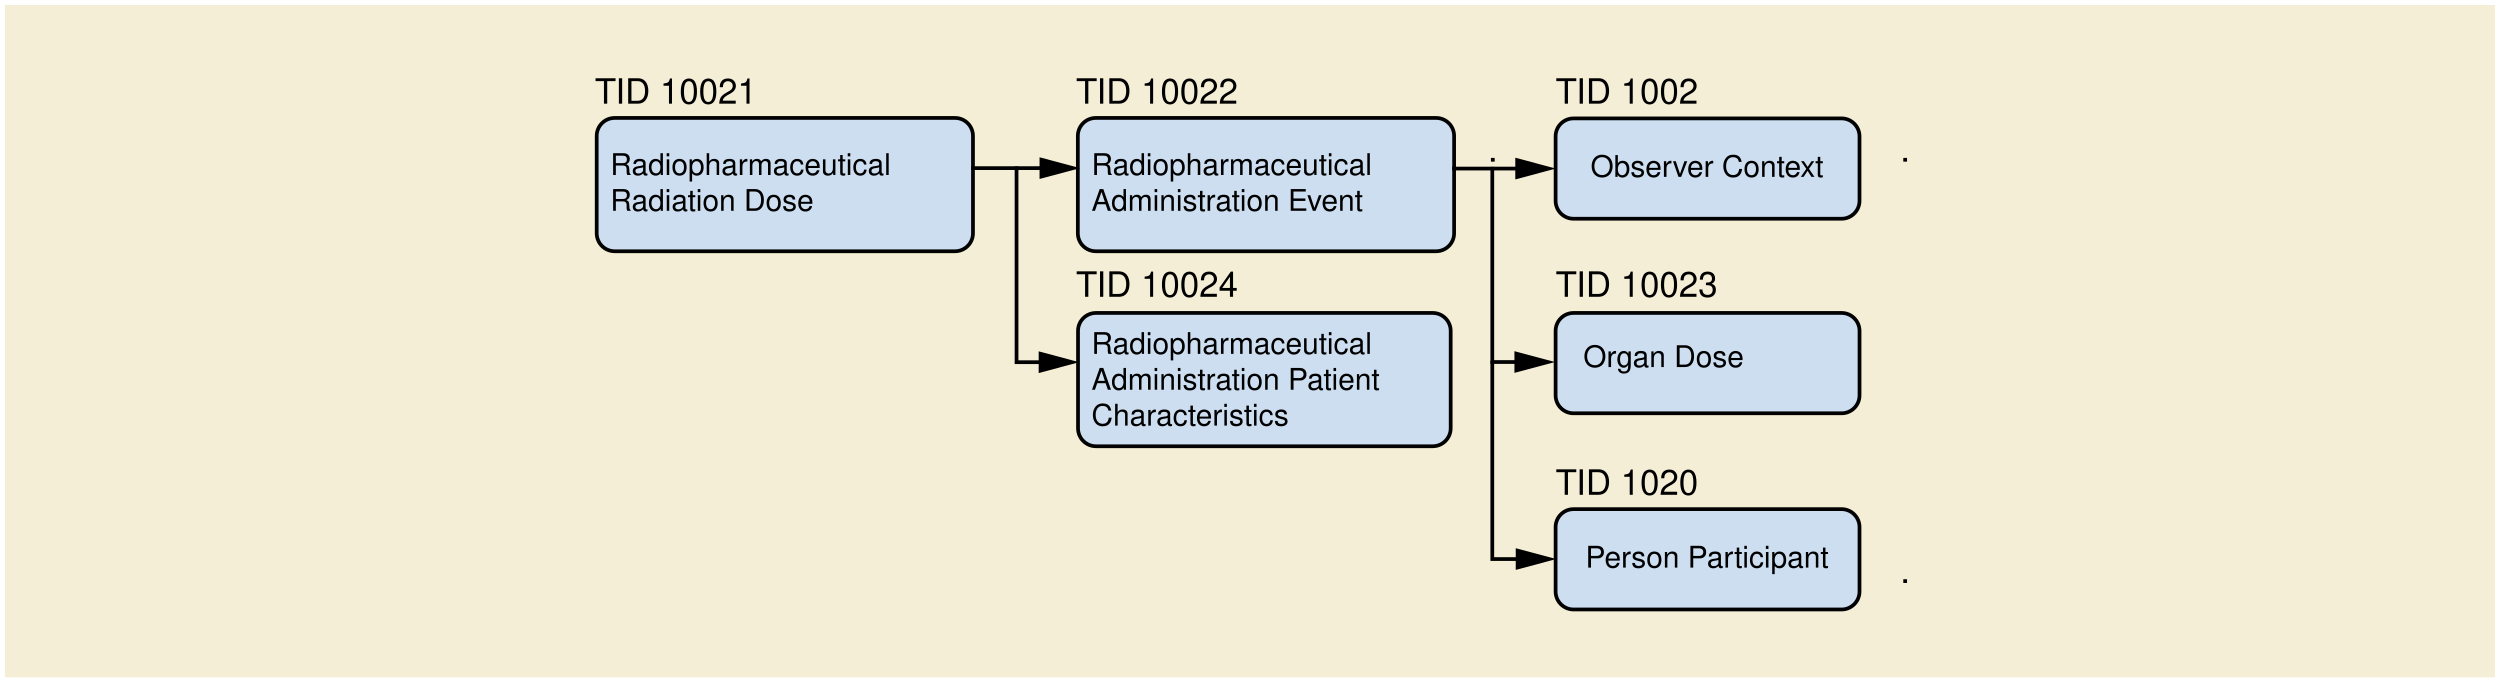
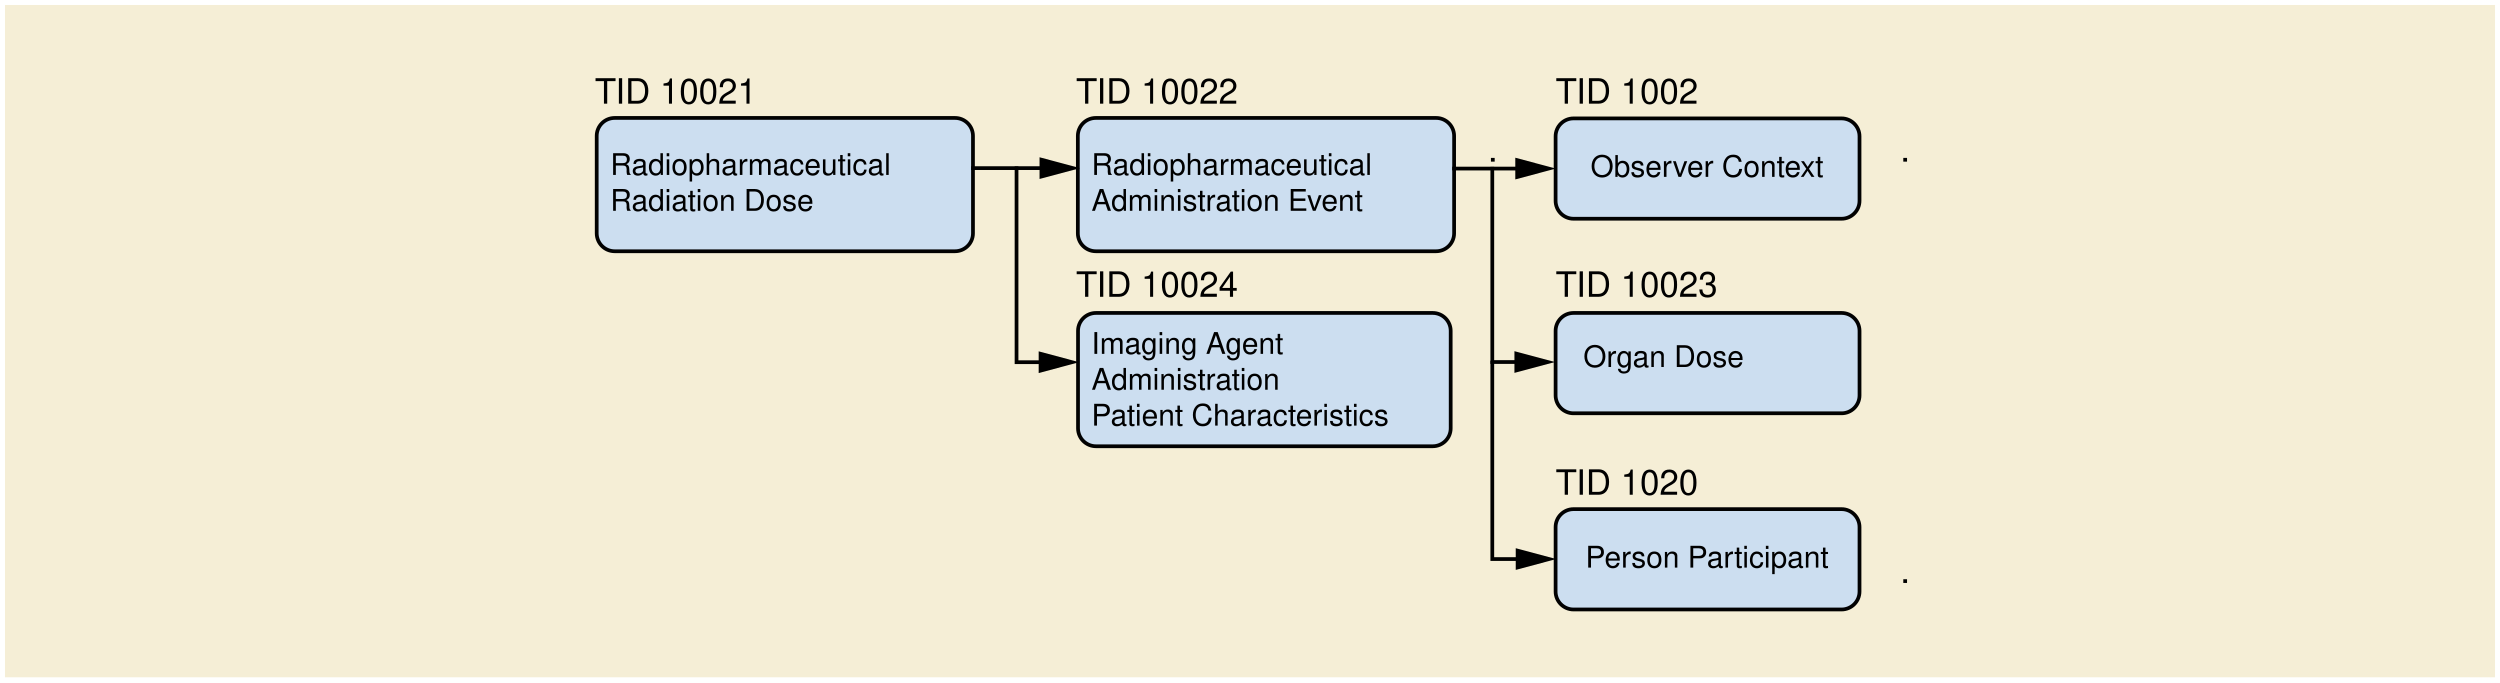
<svg xmlns="http://www.w3.org/2000/svg" version="1.1" id="Layer_1" x="0px" y="0px" width="502px" height="137px" viewBox="0 0 502 137" enable-background="new 0 0 502 137" xml:space="preserve">
  <defs>
    <style type="text/css">
	text {
	  font-family: Helvetica, Verdana, ArialUnicodeMS, san-serif
	}
	</style>
  </defs>
  <g>
   </g>
  <g>
    <rect x="1" y="1" fill="#F5EED6" width="500" height="135" />
    <g>
      <g>
        <path fill="#CCDEF0" d="M216.466,66.441c0-1.98,1.62-3.6,3.6-3.6h67.631c1.979,0,3.6,1.62,3.6,3.6v19.566     c0,1.979-1.62,3.6-3.6,3.6h-67.631c-1.98,0-3.6-1.62-3.6-3.6V66.441z" />
        <path fill="none" stroke="#010101" stroke-width="0.75" stroke-linecap="square" stroke-miterlimit="1" d="M216.466,66.441     c0-1.98,1.62-3.6,3.6-3.6h67.631c1.979,0,3.6,1.62,3.6,3.6v19.566c0,1.979-1.62,3.6-3.6,3.6h-67.631c-1.98,0-3.6-1.62-3.6-3.6     V66.441z" />
      </g>
      <g>
        <path fill="#CCDEF0" d="M216.43,27.285c0-1.98,1.62-3.6,3.6-3.6h68.356c1.979,0,3.6,1.62,3.6,3.6V46.85c0,1.98-1.62,3.6-3.6,3.6     H220.03c-1.98,0-3.6-1.62-3.6-3.6V27.285z" />
        <path fill="none" stroke="#010101" stroke-width="0.75" stroke-linecap="square" stroke-miterlimit="1" d="M216.43,27.285     c0-1.98,1.62-3.6,3.6-3.6h68.356c1.979,0,3.6,1.62,3.6,3.6V46.85c0,1.98-1.62,3.6-3.6,3.6H220.03c-1.98,0-3.6-1.62-3.6-3.6     V27.285z" />
      </g>
      <g>
        <path fill="none" stroke="#000000" stroke-width="0.75" stroke-linecap="square" stroke-miterlimit="10" d="M299.756,32.081" />
      </g>
      <g>
        <path fill="#CCDEF0" d="M312.363,27.375c0-1.98,1.62-3.6,3.6-3.6h53.827c1.979,0,3.6,1.62,3.6,3.6v12.948     c0,1.98-1.62,3.6-3.6,3.6h-53.827c-1.979,0-3.6-1.62-3.6-3.6V27.375z" />
        <path fill="none" stroke="#010101" stroke-width="0.75" stroke-linecap="square" stroke-miterlimit="1" d="M312.363,27.375     c0-1.98,1.62-3.6,3.6-3.6h53.827c1.979,0,3.6,1.62,3.6,3.6v12.948c0,1.98-1.62,3.6-3.6,3.6h-53.827c-1.979,0-3.6-1.62-3.6-3.6     V27.375z" />
      </g>
-       <text transform="matrix(1 0 0 1 319.3672 35.5142)" font-size="6">Observer Context</text>
-       <text transform="matrix(1 0 0 1 312.3633 20.8198)" font-size="7">TID 1002</text>
+       <text transform="matrix(1 0 0 1 319.3672 35.5112)" font-size="6">Observer Context</text>
+       <text transform="matrix(1 0 0 1 312.3633 20.8169)" font-size="7">TID 1002</text>
      <g>
        <path fill="#CCDEF0" d="M312.363,66.441c0-1.98,1.62-3.6,3.6-3.6h53.83c1.979,0,3.6,1.62,3.6,3.6V79.39c0,1.979-1.62,3.6-3.6,3.6     h-53.83c-1.979,0-3.6-1.62-3.6-3.6V66.441z" />
        <path fill="none" stroke="#010101" stroke-width="0.75" stroke-linecap="square" stroke-miterlimit="1" d="M312.363,66.441     c0-1.98,1.62-3.6,3.6-3.6h53.83c1.979,0,3.6,1.62,3.6,3.6V79.39c0,1.979-1.62,3.6-3.6,3.6h-53.83c-1.979,0-3.6-1.62-3.6-3.6     V66.441z" />
      </g>
      <g>
        <path fill="#CCDEF0" d="M312.363,105.835c0-1.979,1.62-3.6,3.6-3.6h53.827c1.979,0,3.6,1.62,3.6,3.6v12.949     c0,1.979-1.62,3.6-3.6,3.6h-53.827c-1.979,0-3.6-1.62-3.6-3.6V105.835z" />
        <path fill="none" stroke="#010101" stroke-width="0.75" stroke-linecap="square" stroke-miterlimit="1" d="M312.363,105.835     c0-1.979,1.62-3.6,3.6-3.6h53.827c1.979,0,3.6,1.62,3.6,3.6v12.949c0,1.979-1.62,3.6-3.6,3.6h-53.827c-1.979,0-3.6-1.62-3.6-3.6     V105.835z" />
      </g>
-       <text transform="matrix(1 0 0 1 318.3643 113.9756)" font-size="6">Person Participant</text>
-       <text transform="matrix(1 0 0 1 312.3633 99.3496)" font-size="7">TID 1020</text>
-       <text transform="matrix(1 0 0 1 219.1646 71.0615)">
-         <tspan x="0" y="0" font-size="6">Radiopharmaceutical</tspan>
-         <tspan x="0" y="7.2" font-size="6">Administration Patient</tspan>
-         <tspan x="0" y="14.399" font-size="6">Characteristics</tspan>
+       <text transform="matrix(1 0 0 1 318.3643 113.9727)" font-size="6">Person Participant</text>
+       <text transform="matrix(1 0 0 1 312.3633 99.3467)" font-size="7">TID 1020</text>
+       <text transform="matrix(1 0 0 1 219.1646 71.0586)">
+         <tspan x="0" y="0" font-size="6">Imaging Agent </tspan>
+         <tspan x="0" y="7.2" font-size="6">Administration</tspan>
+         <tspan x="0" y="14.4" font-size="6">Patient Characteristics</tspan>
      </text>
-       <text transform="matrix(1 0 0 1 216.0552 59.5981)" font-size="7">TID 10024</text>
-       <text transform="matrix(1 0 0 1 219.1646 35.1362)">
+       <text transform="matrix(1 0 0 1 216.0552 59.5952)" font-size="7">TID 10024</text>
+       <text transform="matrix(1 0 0 1 219.1646 35.1333)">
        <tspan x="0" y="0" font-size="6">Radiopharmaceutical</tspan>
        <tspan x="0" y="7.2" font-size="6">Administration Event</tspan>
      </text>
-       <text transform="matrix(1 0 0 1 216.0552 20.8198)" font-size="7">TID 10022</text>
+       <text transform="matrix(1 0 0 1 216.0552 20.8169)" font-size="7">TID 10022</text>
      <g>
        <path fill="#CCDEF0" d="M119.818,27.285c0-1.98,1.62-3.6,3.6-3.6h68.355c1.98,0,3.6,1.62,3.6,3.6V46.85c0,1.98-1.62,3.6-3.6,3.6     h-68.355c-1.98,0-3.6-1.62-3.6-3.6V27.285z" />
        <path fill="none" stroke="#010101" stroke-width="0.75" stroke-linecap="square" stroke-miterlimit="1" d="M119.818,27.285     c0-1.98,1.62-3.6,3.6-3.6h68.355c1.98,0,3.6,1.62,3.6,3.6V46.85c0,1.98-1.62,3.6-3.6,3.6h-68.355c-1.98,0-3.6-1.62-3.6-3.6     V27.285z" />
      </g>
-       <text transform="matrix(1 0 0 1 122.5532 35.1362)">
+       <text transform="matrix(1 0 0 1 122.5532 35.1333)">
        <tspan x="0" y="0" font-size="6">Radiopharmaceutical</tspan>
        <tspan x="0" y="7.2" font-size="6">Radiation Dose</tspan>
      </text>
-       <text transform="matrix(1 0 0 1 119.4438 20.8198)" font-size="7">TID 10021</text>
+       <text transform="matrix(1 0 0 1 119.4438 20.8169)" font-size="7">TID 10021</text>
      <g>
        <g>
          <polyline fill="none" stroke="#000000" stroke-width="0.75" stroke-linecap="square" stroke-miterlimit="10" points="      299.653,72.809 299.653,112.258 305.848,112.258     " />
          <g>
            <polygon points="304.361,114.437 312.492,112.258 304.361,110.079      " />
          </g>
        </g>
      </g>
-       <text transform="matrix(1 0 0 1 312.3633 59.5981)" font-size="7">TID 10023</text>
+       <text transform="matrix(1 0 0 1 312.3633 59.5952)" font-size="7">TID 10023</text>
      <g>
        <g>
          <polyline fill="none" stroke="#000000" stroke-width="0.75" stroke-linecap="square" stroke-miterlimit="10" points="      299.653,33.882 299.653,72.695 305.584,72.695     " />
          <g>
            <polygon points="304.098,74.874 312.229,72.695 304.098,70.517      " />
          </g>
        </g>
      </g>
      <g>
        <g>
          <line fill="none" stroke="#000000" stroke-width="0.75" stroke-linecap="square" stroke-miterlimit="10" x1="291.985" y1="33.849" x2="305.758" y2="33.849" />
          <g>
            <polygon points="304.271,36.027 312.402,33.849 304.271,31.67      " />
          </g>
        </g>
      </g>
      <g>
        <path fill="none" stroke="#000000" stroke-width="0.75" stroke-linecap="square" stroke-miterlimit="10" d="M382.557,32.081" />
      </g>
      <g>
        <path fill="none" stroke="#000000" stroke-width="0.75" stroke-linecap="square" stroke-miterlimit="10" d="M382.557,116.683" />
      </g>
      <g>
        <g>
          <polyline fill="none" stroke="#000000" stroke-width="0.75" stroke-linecap="square" stroke-miterlimit="10" points="      204.121,33.792 204.121,72.729 210.055,72.729     " />
          <g>
            <polygon points="208.568,74.907 216.699,72.729 208.568,70.55      " />
          </g>
        </g>
      </g>
      <g>
        <g>
          <line fill="none" stroke="#000000" stroke-width="0.75" stroke-linecap="square" stroke-miterlimit="10" x1="195.374" y1="33.759" x2="210.229" y2="33.759" />
          <g>
            <polygon points="208.742,35.938 216.873,33.759 208.742,31.58      " />
          </g>
        </g>
      </g>
      <rect x="317.913" y="69.408" fill="none" width="48.176" height="7.016" />
-       <text transform="matrix(1 0 0 1 317.9131 73.7012)" font-size="6">Organ Dose</text>
+       <text transform="matrix(1 0 0 1 317.9131 73.6973)" font-size="6">Organ Dose</text>
    </g>
  </g>
</svg>
